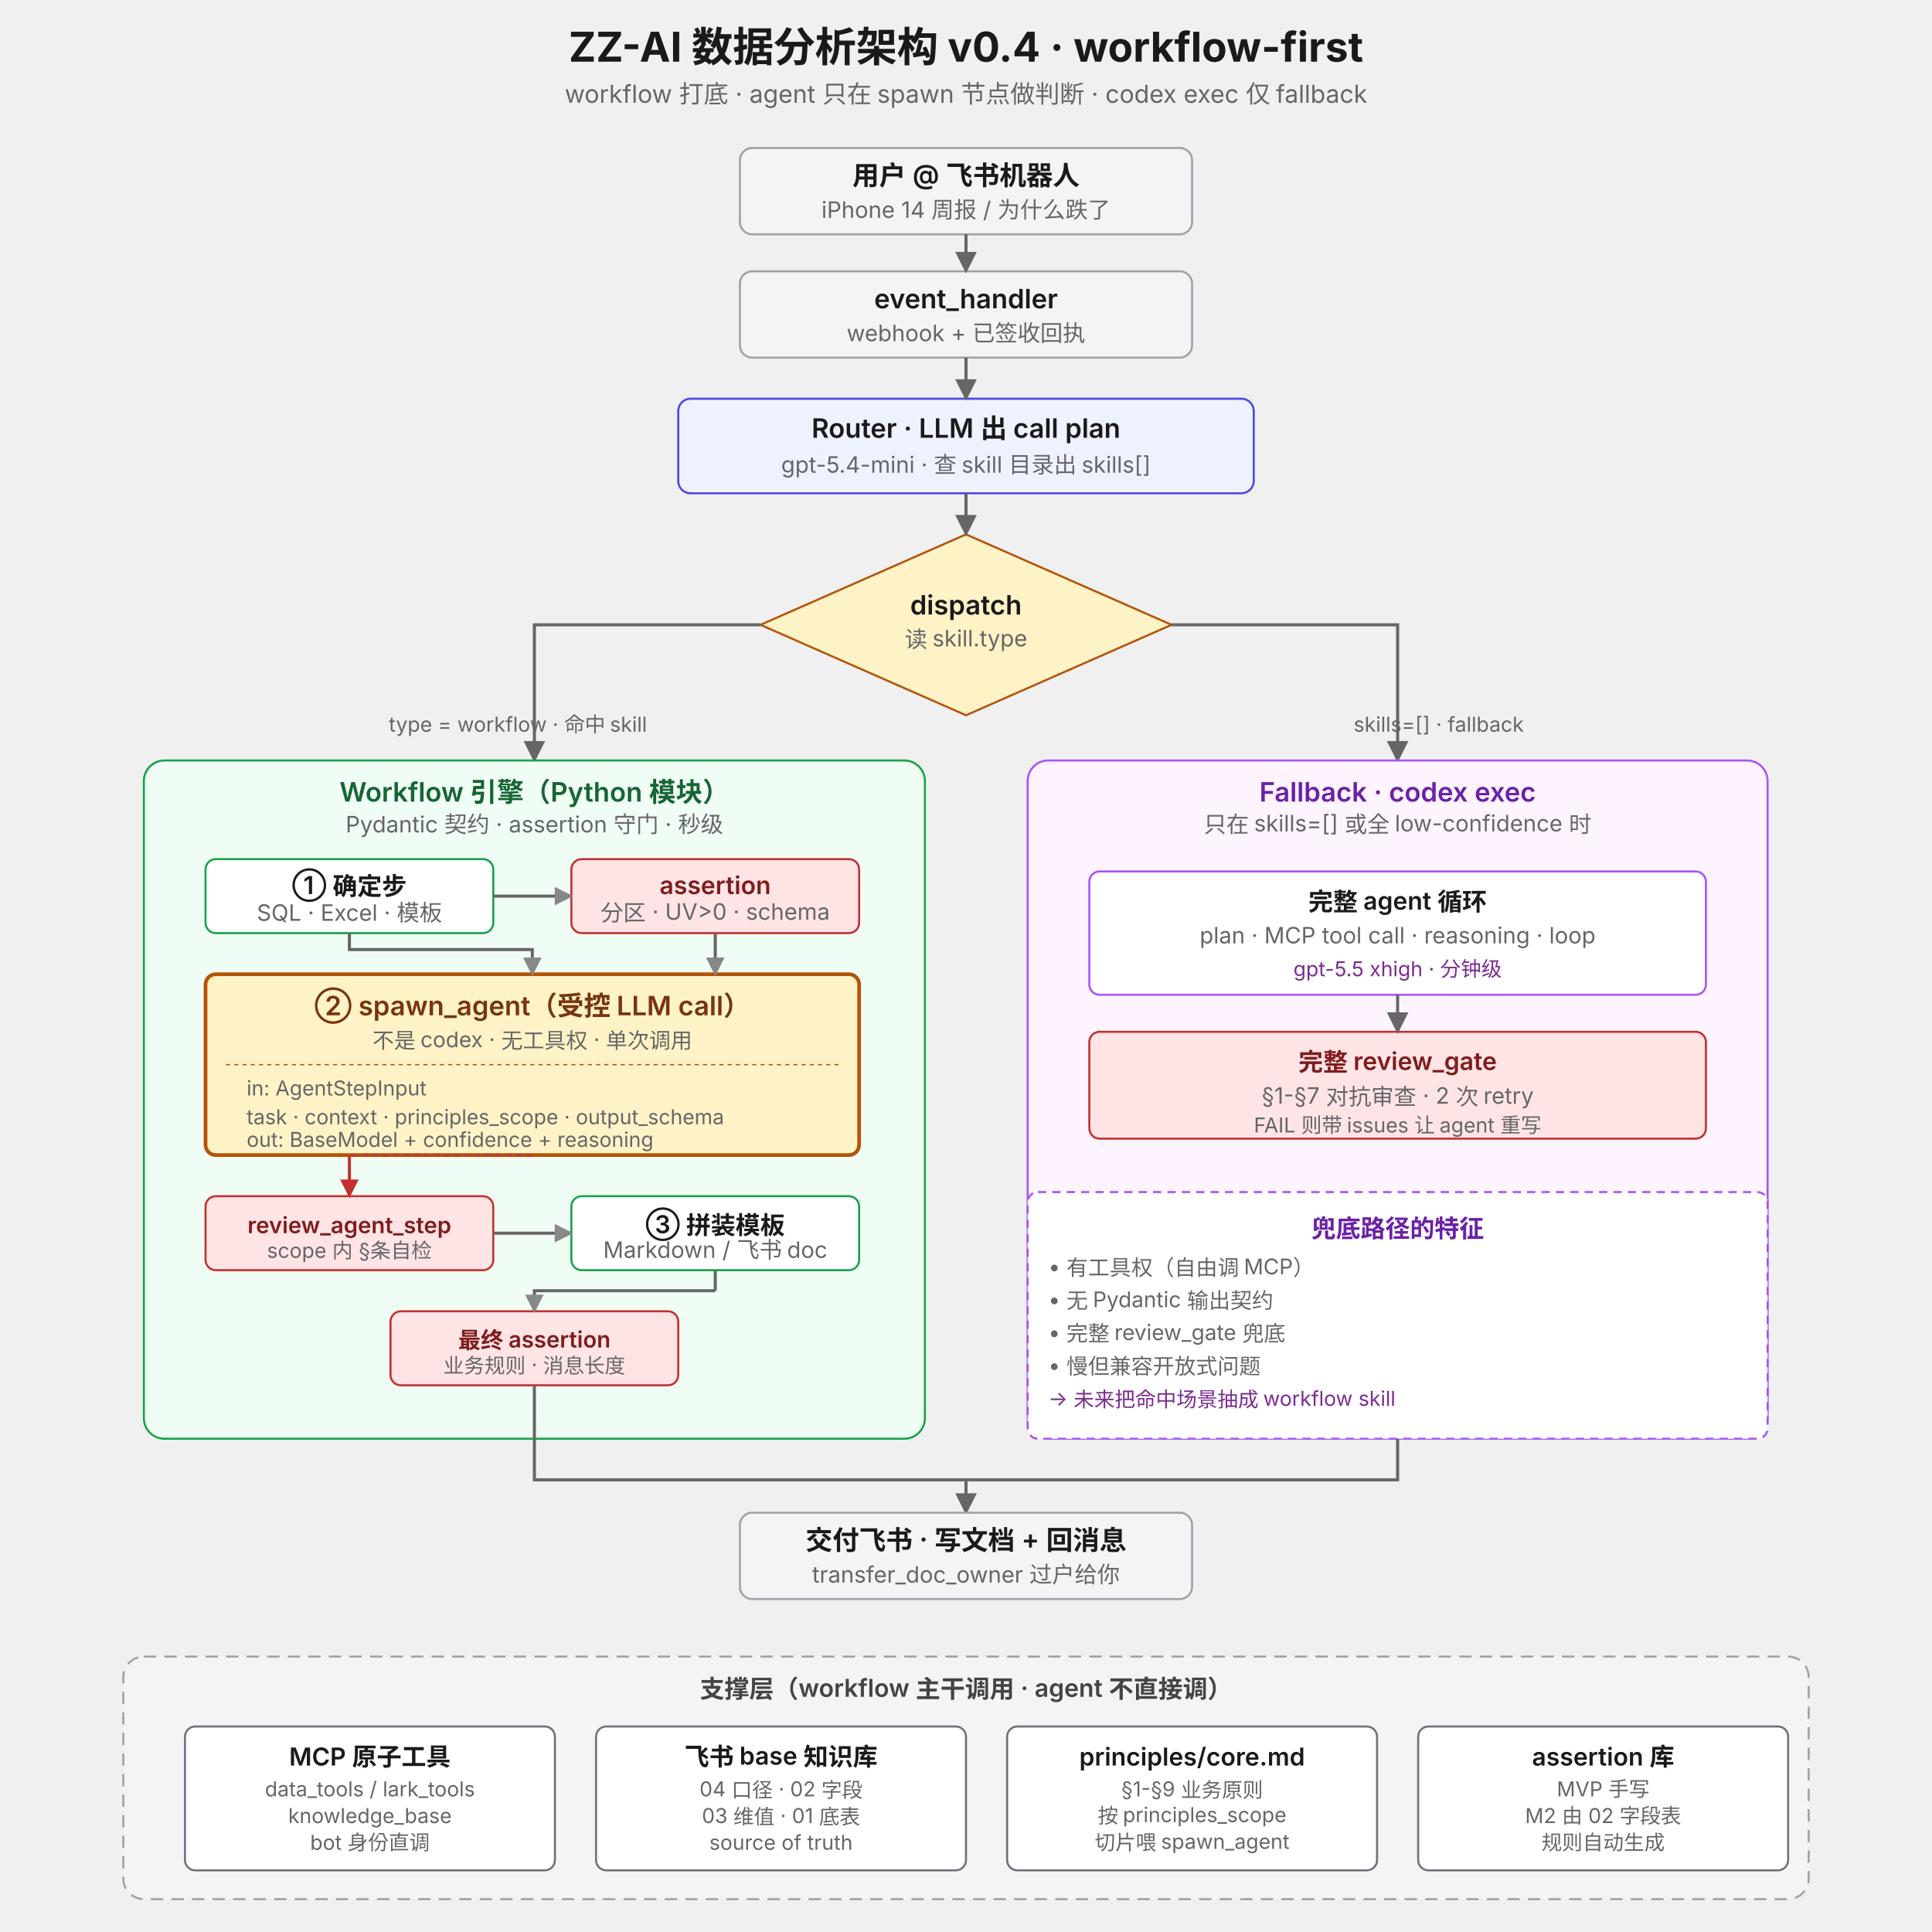
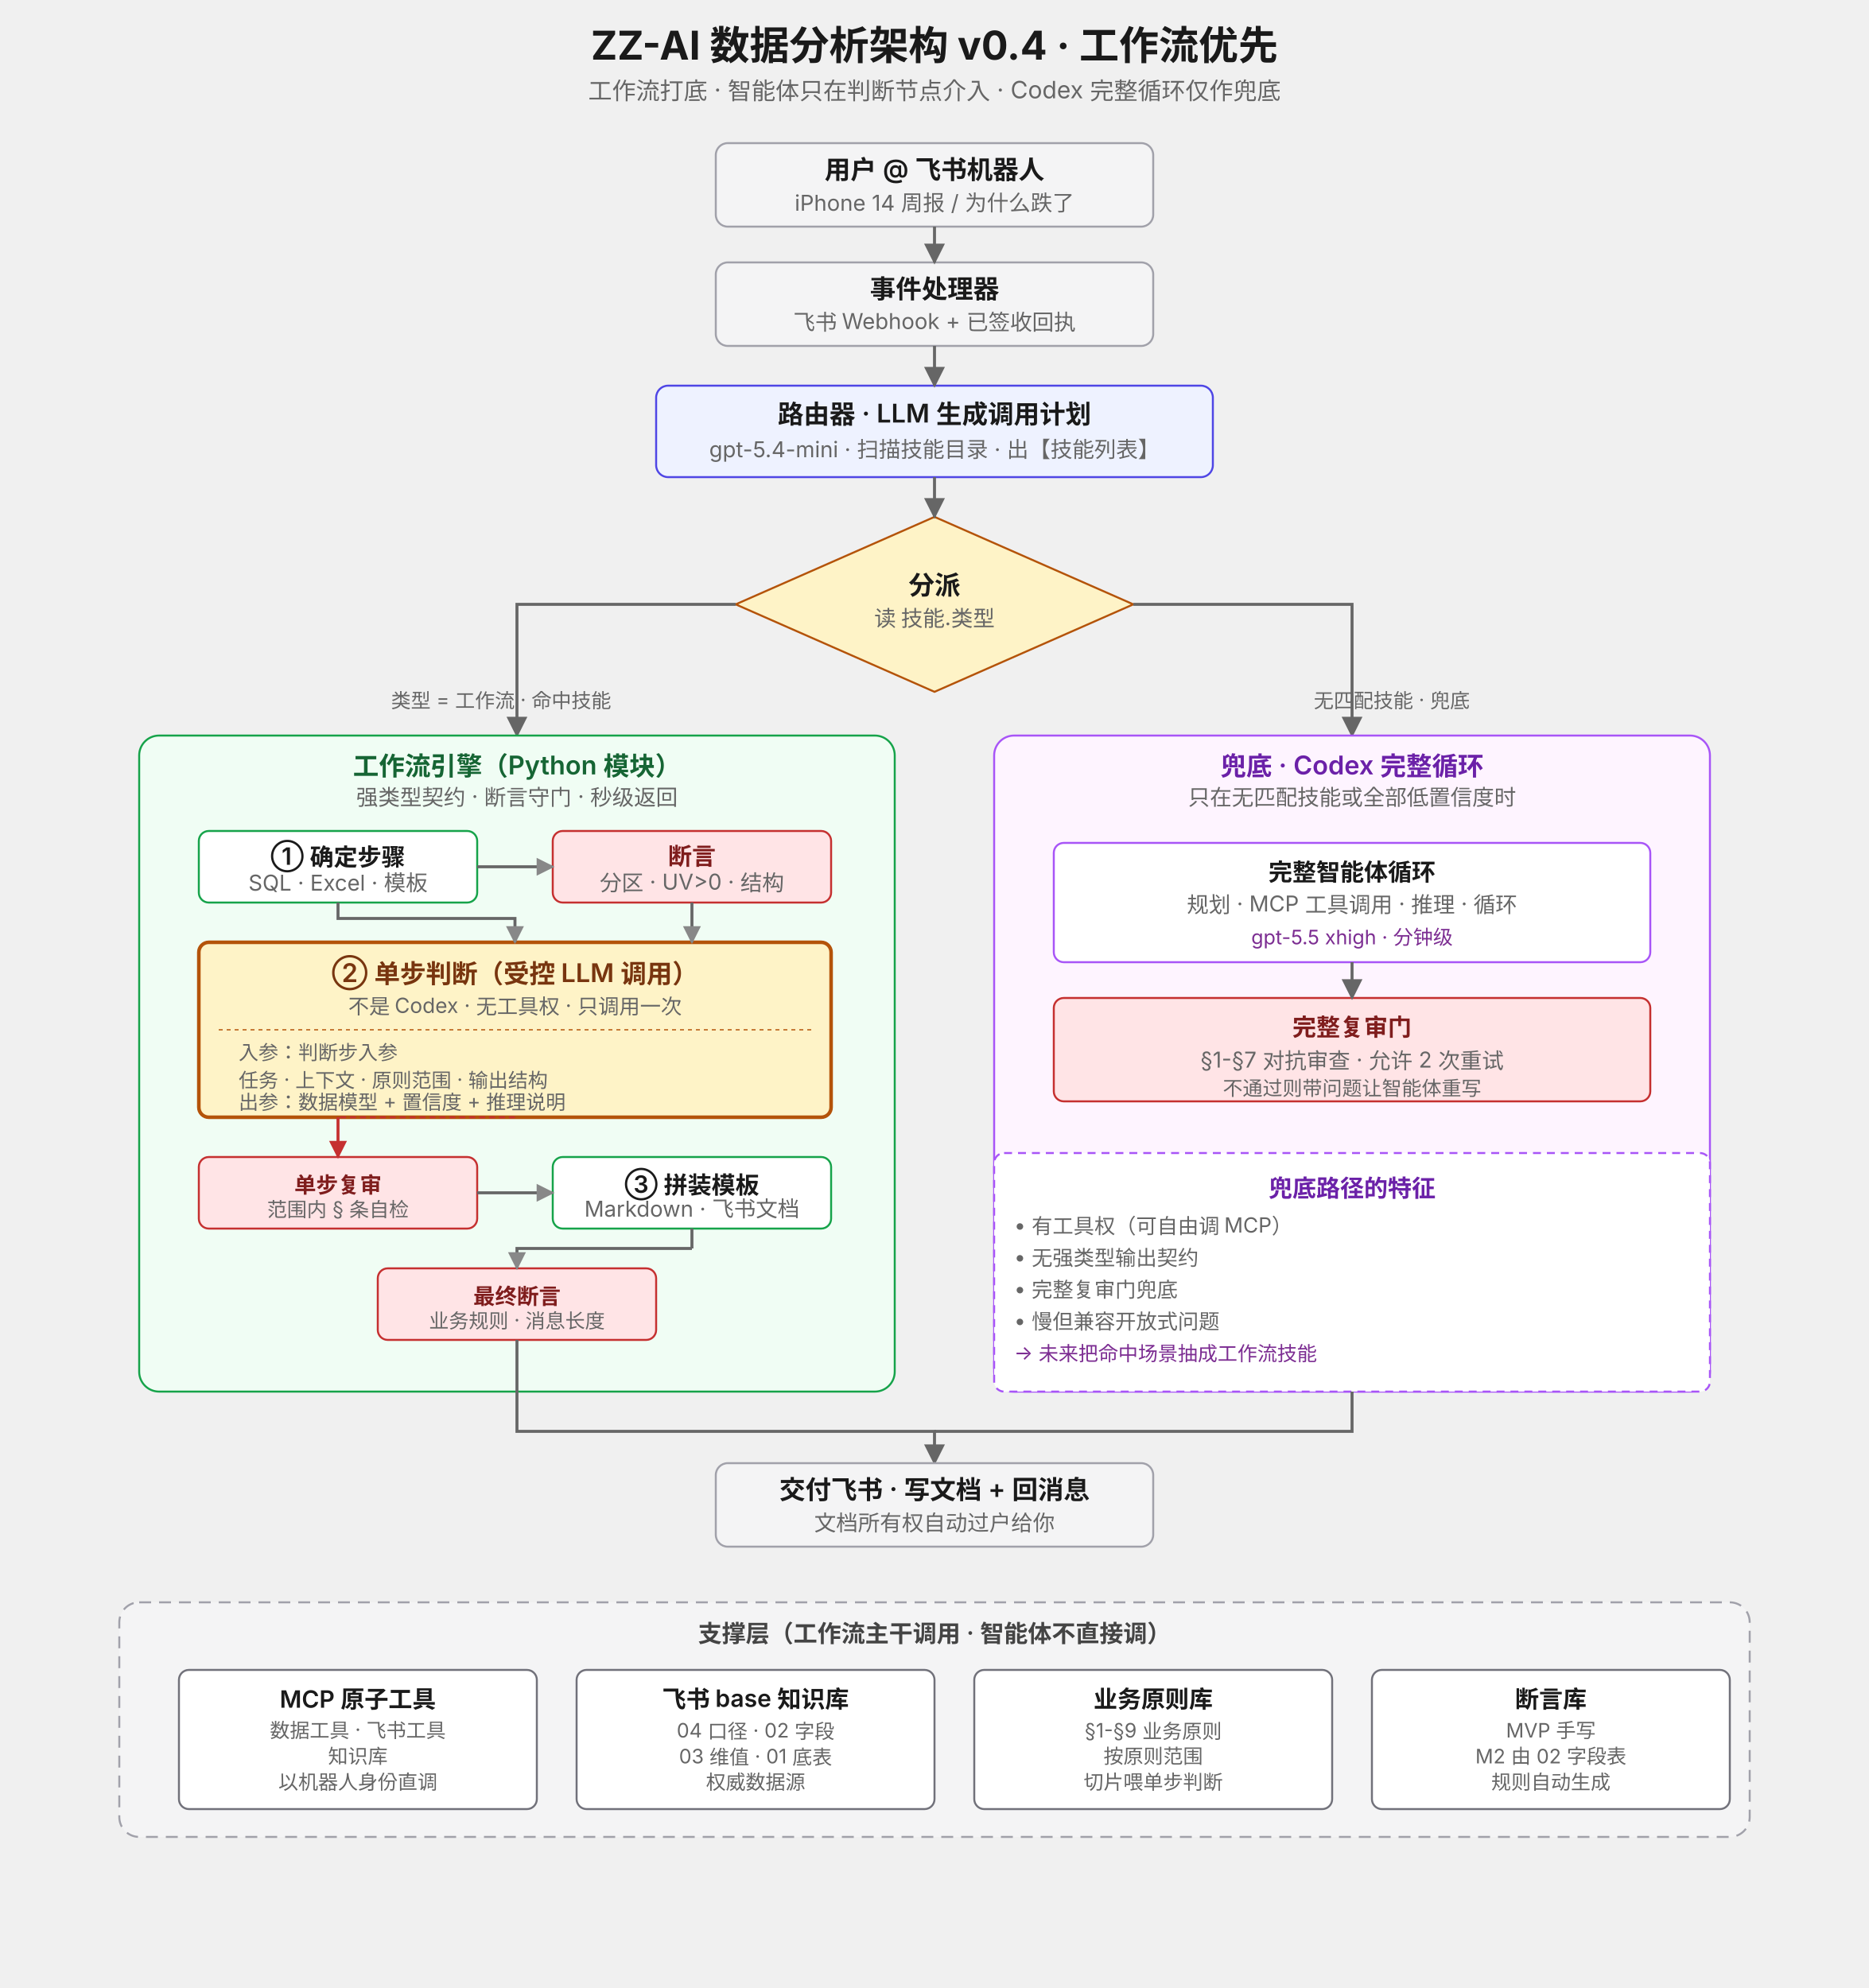
- <svg xmlns="http://www.w3.org/2000/svg" viewBox="0 0 940 940">
+ <svg xmlns="http://www.w3.org/2000/svg" viewBox="0 0 940 1000">
  <defs>
    <marker id="arr" viewBox="0 0 10 10" refX="9" refY="5" markerWidth="7" markerHeight="7" orient="auto-start-reverse">
      <path d="M 0 0 L 10 5 L 0 10 z" fill="#666" />
    </marker>
    <marker id="arr-thin" viewBox="0 0 10 10" refX="9" refY="5" markerWidth="6" markerHeight="6" orient="auto-start-reverse">
      <path d="M 0 0 L 10 5 L 0 10 z" fill="#888" />
    </marker>
    <marker id="arr-red" viewBox="0 0 10 10" refX="9" refY="5" markerWidth="6" markerHeight="6" orient="auto-start-reverse">
      <path d="M 0 0 L 10 5 L 0 10 z" fill="#c53030" />
    </marker>
  </defs>
  <style>text{font-family:-apple-system,BlinkMacSystemFont,"PingFang SC","Microsoft YaHei",sans-serif;fill:#1a1a1a}.title{font-size:20px;font-weight:700}.subtitle{font-size:12px;fill:#666}.box-title{font-size:13px;font-weight:600}.box-sub{font-size:11px;fill:#666}.flow-line{fill:none;stroke:#666;stroke-width:1.5}.thin-line{fill:none;stroke:#888;stroke-width:1;stroke-dasharray:4 3}.assert-line{fill:none;stroke:#c53030;stroke-width:1.5}.label{font-size:10px;fill:#666}.band-title{font-size:12px;font-weight:600;fill:#444}</style>
-   <text x="470" y="30" text-anchor="middle" class="title">ZZ-AI 数据分析架构 v0.4 · workflow-first</text>
-   <text x="470" y="50" text-anchor="middle" class="subtitle">workflow 打底 · agent 只在 spawn 节点做判断 · codex exec 仅 fallback</text>
+   <text x="470" y="30" text-anchor="middle" class="title">ZZ-AI 数据分析架构 v0.4 · 工作流优先</text>
+   <text x="470" y="50" text-anchor="middle" class="subtitle">工作流打底 · 智能体只在判断节点介入 · Codex 完整循环仅作兜底</text>
  <rect x="360" y="72" width="220" height="42" rx="6" fill="#f4f4f5" stroke="#a1a1aa" />
  <text x="470" y="90" text-anchor="middle" class="box-title">用户 @ 飞书机器人</text>
  <text x="470" y="106" text-anchor="middle" class="box-sub">iPhone 14 周报 / 为什么跌了</text>
  <rect x="360" y="132" width="220" height="42" rx="6" fill="#f4f4f5" stroke="#a1a1aa" />
-   <text x="470" y="150" text-anchor="middle" class="box-title">event_handler</text>
-   <text x="470" y="166" text-anchor="middle" class="box-sub">webhook + 已签收回执</text>
+   <text x="470" y="150" text-anchor="middle" class="box-title">事件处理器</text>
+   <text x="470" y="166" text-anchor="middle" class="box-sub">飞书 Webhook + 已签收回执</text>
  <line x1="470" y1="114" x2="470" y2="132" class="flow-line" marker-end="url(#arr)" />
  <rect x="330" y="194" width="280" height="46" rx="6" fill="#eef2ff" stroke="#4f46e5" />
-   <text x="470" y="213" text-anchor="middle" class="box-title">Router · LLM 出 call plan</text>
-   <text x="470" y="230" text-anchor="middle" class="box-sub">gpt-5.4-mini · 查 skill 目录出 skills[]</text>
+   <text x="470" y="213" text-anchor="middle" class="box-title">路由器 · LLM 生成调用计划</text>
+   <text x="470" y="230" text-anchor="middle" class="box-sub">gpt-5.4-mini · 扫描技能目录 · 出【技能列表】</text>
  <line x1="470" y1="174" x2="470" y2="194" class="flow-line" marker-end="url(#arr)" />
  <polygon points="470,260 570,304 470,348 370,304" fill="#fef3c7" stroke="#b45309" />
-   <text x="470" y="299" text-anchor="middle" class="box-title">dispatch</text>
-   <text x="470" y="315" text-anchor="middle" class="box-sub">读 skill.type</text>
+   <text x="470" y="299" text-anchor="middle" class="box-title">分派</text>
+   <text x="470" y="315" text-anchor="middle" class="box-sub">读 技能.类型</text>
  <line x1="470" y1="240" x2="470" y2="260" class="flow-line" marker-end="url(#arr)" />
-   <text x="252" y="356" class="label" text-anchor="middle">type = workflow · 命中 skill</text>
+   <text x="252" y="356" class="label" text-anchor="middle">类型 = 工作流 · 命中技能</text>
  <path d="M 370 304 L 260 304 L 260 370" class="flow-line" marker-end="url(#arr)" />
-   <text x="700" y="356" class="label" text-anchor="middle">skills=[] · fallback</text>
+   <text x="700" y="356" class="label" text-anchor="middle">无匹配技能 · 兜底</text>
  <path d="M 570 304 L 680 304 L 680 370" class="flow-line" marker-end="url(#arr)" />
  <rect x="70" y="370" width="380" height="330" rx="10" fill="#f0fdf4" stroke="#16a34a" />
-   <text x="260" y="390" text-anchor="middle" class="box-title" style="fill:#166534">Workflow 引擎（Python 模块）</text>
-   <text x="260" y="405" text-anchor="middle" class="box-sub">Pydantic 契约 · assertion 守门 · 秒级</text>
+   <text x="260" y="390" text-anchor="middle" class="box-title" style="fill:#166534">工作流引擎（Python 模块）</text>
+   <text x="260" y="405" text-anchor="middle" class="box-sub">强类型契约 · 断言守门 · 秒级返回</text>
  <rect x="100" y="418" width="140" height="36" rx="5" fill="#ffffff" stroke="#16a34a" />
-   <text x="170" y="435" text-anchor="middle" class="box-title" style="font-size:12px">① 确定步</text>
+   <text x="170" y="435" text-anchor="middle" class="box-title" style="font-size:12px">① 确定步骤</text>
  <text x="170" y="448" text-anchor="middle" class="box-sub">SQL · Excel · 模板</text>
  <rect x="278" y="418" width="140" height="36" rx="5" fill="#ffe4e6" stroke="#c53030" />
-   <text x="348" y="435" text-anchor="middle" class="box-title" style="font-size:12px;fill:#7f1d1d">assertion</text>
-   <text x="348" y="448" text-anchor="middle" class="box-sub">分区 · UV&gt;0 · schema</text>
+   <text x="348" y="435" text-anchor="middle" class="box-title" style="font-size:12px;fill:#7f1d1d">断言</text>
+   <text x="348" y="448" text-anchor="middle" class="box-sub">分区 · UV&gt;0 · 结构</text>
  <line x1="240" y1="436" x2="278" y2="436" class="flow-line" marker-end="url(#arr-thin)" />
  <rect x="100" y="474" width="318" height="88" rx="5" fill="#fef3c7" stroke="#b45309" stroke-width="1.8" />
-   <text x="259" y="494" text-anchor="middle" class="box-title" style="fill:#78350f">② spawn_agent（受控 LLM call）</text>
-   <text x="259" y="510" text-anchor="middle" class="box-sub" style="font-size:10.5px">不是 codex · 无工具权 · 单次调用</text>
+   <text x="259" y="494" text-anchor="middle" class="box-title" style="fill:#78350f">② 单步判断（受控 LLM 调用）</text>
+   <text x="259" y="510" text-anchor="middle" class="box-sub" style="font-size:10.5px">不是 Codex · 无工具权 · 只调用一次</text>
  <line x1="110" y1="518" x2="408" y2="518" stroke="#b45309" stroke-width="0.6" stroke-dasharray="2 2" />
-   <text x="120" y="533" class="box-sub" style="font-size:10px">in:  AgentStepInput</text>
-   <text x="120" y="547" class="box-sub" style="font-size:10px">     task · context · principles_scope · output_schema</text>
-   <text x="120" y="558" class="box-sub" style="font-size:10px">out: BaseModel + confidence + reasoning</text>
+   <text x="120" y="533" class="box-sub" style="font-size:10px">入参：判断步入参</text>
+   <text x="120" y="547" class="box-sub" style="font-size:10px">   任务 · 上下文 · 原则范围 · 输出结构</text>
+   <text x="120" y="558" class="box-sub" style="font-size:10px">出参：数据模型 + 置信度 + 推理说明</text>
  <path d="M 348 454 L 348 474" class="flow-line" marker-end="url(#arr-thin)" />
  <path d="M 170 454 L 170 462 L 259 462 L 259 474" class="flow-line" marker-end="url(#arr-thin)" />
  <rect x="100" y="582" width="140" height="36" rx="5" fill="#ffe4e6" stroke="#c53030" />
-   <text x="170" y="600" text-anchor="middle" class="box-title" style="font-size:11px;fill:#7f1d1d">review_agent_step</text>
-   <text x="170" y="612" text-anchor="middle" class="box-sub" style="font-size:10px">scope 内 §条自检</text>
+   <text x="170" y="600" text-anchor="middle" class="box-title" style="font-size:11px;fill:#7f1d1d">单步复审</text>
+   <text x="170" y="612" text-anchor="middle" class="box-sub" style="font-size:10px">范围内 § 条自检</text>
  <line x1="259" y1="562" x2="170" y2="562" stroke="#c53030" stroke-width="1" stroke-dasharray="3 2" />
  <path d="M 170 562 L 170 582" class="assert-line" marker-end="url(#arr-red)" />
  <rect x="278" y="582" width="140" height="36" rx="5" fill="#ffffff" stroke="#16a34a" />
  <text x="348" y="600" text-anchor="middle" class="box-title" style="font-size:12px">③ 拼装模板</text>
-   <text x="348" y="612" text-anchor="middle" class="box-sub">Markdown / 飞书 doc</text>
+   <text x="348" y="612" text-anchor="middle" class="box-sub">Markdown · 飞书文档</text>
  <line x1="240" y1="600" x2="278" y2="600" class="flow-line" marker-end="url(#arr-thin)" />
  <rect x="190" y="638" width="140" height="36" rx="5" fill="#ffe4e6" stroke="#c53030" />
-   <text x="260" y="656" text-anchor="middle" class="box-title" style="font-size:11px;fill:#7f1d1d">最终 assertion</text>
+   <text x="260" y="656" text-anchor="middle" class="box-title" style="font-size:11px;fill:#7f1d1d">最终断言</text>
  <text x="260" y="668" text-anchor="middle" class="box-sub" style="font-size:10px">业务规则 · 消息长度</text>
  <line x1="348" y1="618" x2="348" y2="628" class="flow-line" />
  <path d="M 348 628 L 260 628 L 260 638" class="flow-line" marker-end="url(#arr-thin)" />
  <rect x="500" y="370" width="360" height="330" rx="10" fill="#fef4ff" stroke="#a855f7" />
-   <text x="680" y="390" text-anchor="middle" class="box-title" style="fill:#6b21a8">Fallback · codex exec</text>
-   <text x="680" y="405" text-anchor="middle" class="box-sub">只在 skills=[] 或全 low-confidence 时</text>
+   <text x="680" y="390" text-anchor="middle" class="box-title" style="fill:#6b21a8">兜底 · Codex 完整循环</text>
+   <text x="680" y="405" text-anchor="middle" class="box-sub">只在无匹配技能或全部低置信度时</text>
  <rect x="530" y="424" width="300" height="60" rx="5" fill="#ffffff" stroke="#a855f7" />
-   <text x="680" y="443" text-anchor="middle" class="box-title" style="font-size:12px">完整 agent 循环</text>
-   <text x="680" y="459" text-anchor="middle" class="box-sub">plan · MCP tool call · reasoning · loop</text>
+   <text x="680" y="443" text-anchor="middle" class="box-title" style="font-size:12px">完整智能体循环</text>
+   <text x="680" y="459" text-anchor="middle" class="box-sub">规划 · MCP 工具调用 · 推理 · 循环</text>
  <text x="680" y="475" text-anchor="middle" class="box-sub" style="font-size:10px;fill:#7c2d92">gpt-5.5 xhigh · 分钟级</text>
  <rect x="530" y="502" width="300" height="52" rx="5" fill="#ffe4e6" stroke="#c53030" />
-   <text x="680" y="521" text-anchor="middle" class="box-title" style="font-size:12px;fill:#7f1d1d">完整 review_gate</text>
-   <text x="680" y="537" text-anchor="middle" class="box-sub">§1-§7 对抗审查 · 2 次 retry</text>
-   <text x="680" y="551" text-anchor="middle" class="box-sub" style="font-size:10px">FAIL 则带 issues 让 agent 重写</text>
+   <text x="680" y="521" text-anchor="middle" class="box-title" style="font-size:12px;fill:#7f1d1d">完整复审门</text>
+   <text x="680" y="537" text-anchor="middle" class="box-sub">§1-§7 对抗审查 · 允许 2 次重试</text>
+   <text x="680" y="551" text-anchor="middle" class="box-sub" style="font-size:10px">不通过则带问题让智能体重写</text>
  <line x1="680" y1="484" x2="680" y2="502" class="flow-line" marker-end="url(#arr)" />
  <rect x="500" y="580" width="360" height="120" rx="5" fill="#fff" stroke="#a855f7" stroke-dasharray="4 3" />
  <text x="680" y="602" text-anchor="middle" class="box-title" style="font-size:12px;fill:#6b21a8">兜底路径的特征</text>
-   <text x="510" y="620" class="box-sub" style="font-size:10.5px">• 有工具权（自由调 MCP）</text>
-   <text x="510" y="636" class="box-sub" style="font-size:10.5px">• 无 Pydantic 输出契约</text>
-   <text x="510" y="652" class="box-sub" style="font-size:10.5px">• 完整 review_gate 兜底</text>
+   <text x="510" y="620" class="box-sub" style="font-size:10.5px">• 有工具权（可自由调 MCP）</text>
+   <text x="510" y="636" class="box-sub" style="font-size:10.5px">• 无强类型输出契约</text>
+   <text x="510" y="652" class="box-sub" style="font-size:10.5px">• 完整复审门兜底</text>
  <text x="510" y="668" class="box-sub" style="font-size:10.5px">• 慢但兼容开放式问题</text>
-   <text x="510" y="684" class="box-sub" style="font-size:10px;fill:#7c2d92">→ 未来把命中场景抽成 workflow skill</text>
+   <text x="510" y="684" class="box-sub" style="font-size:10px;fill:#7c2d92">→ 未来把命中场景抽成工作流技能</text>
  <path d="M 260 674 L 260 720 L 470 720 L 470 736" class="flow-line" marker-end="url(#arr)" />
  <path d="M 680 700 L 680 720 L 470 720" class="flow-line" />
  <rect x="360" y="736" width="220" height="42" rx="6" fill="#f4f4f5" stroke="#a1a1aa" />
  <text x="470" y="754" text-anchor="middle" class="box-title">交付飞书 · 写文档 + 回消息</text>
-   <text x="470" y="770" text-anchor="middle" class="box-sub">transfer_doc_owner 过户给你</text>
+   <text x="470" y="770" text-anchor="middle" class="box-sub">文档所有权自动过户给你</text>
  <rect x="60" y="806" width="820" height="118" rx="10" fill="#f4f4f5" stroke="#a1a1aa" stroke-dasharray="6 4" />
-   <text x="470" y="826" text-anchor="middle" class="band-title">支撑层（workflow 主干调用 · agent 不直接调）</text>
+   <text x="470" y="826" text-anchor="middle" class="band-title">支撑层（工作流主干调用 · 智能体不直接调）</text>
  <rect x="90" y="840" width="180" height="70" rx="5" fill="#ffffff" stroke="#71717a" />
  <text x="180" y="859" text-anchor="middle" class="box-title" style="font-size:12px">MCP 原子工具</text>
-   <text x="180" y="874" text-anchor="middle" class="box-sub" style="font-size:10px">data_tools / lark_tools</text>
-   <text x="180" y="887" text-anchor="middle" class="box-sub" style="font-size:10px">knowledge_base</text>
-   <text x="180" y="900" text-anchor="middle" class="box-sub" style="font-size:10px">bot 身份直调</text>
+   <text x="180" y="874" text-anchor="middle" class="box-sub" style="font-size:10px">数据工具 · 飞书工具</text>
+   <text x="180" y="887" text-anchor="middle" class="box-sub" style="font-size:10px">知识库</text>
+   <text x="180" y="900" text-anchor="middle" class="box-sub" style="font-size:10px">以机器人身份直调</text>
  <rect x="290" y="840" width="180" height="70" rx="5" fill="#ffffff" stroke="#71717a" />
  <text x="380" y="859" text-anchor="middle" class="box-title" style="font-size:12px">飞书 base 知识库</text>
  <text x="380" y="874" text-anchor="middle" class="box-sub" style="font-size:10px">04 口径 · 02 字段</text>
  <text x="380" y="887" text-anchor="middle" class="box-sub" style="font-size:10px">03 维值 · 01 底表</text>
-   <text x="380" y="900" text-anchor="middle" class="box-sub" style="font-size:10px">source of truth</text>
+   <text x="380" y="900" text-anchor="middle" class="box-sub" style="font-size:10px">权威数据源</text>
  <rect x="490" y="840" width="180" height="70" rx="5" fill="#ffffff" stroke="#71717a" />
-   <text x="580" y="859" text-anchor="middle" class="box-title" style="font-size:12px">principles/core.md</text>
+   <text x="580" y="859" text-anchor="middle" class="box-title" style="font-size:12px">业务原则库</text>
  <text x="580" y="874" text-anchor="middle" class="box-sub" style="font-size:10px">§1-§9 业务原则</text>
-   <text x="580" y="887" text-anchor="middle" class="box-sub" style="font-size:10px">按 principles_scope</text>
-   <text x="580" y="900" text-anchor="middle" class="box-sub" style="font-size:10px">切片喂 spawn_agent</text>
+   <text x="580" y="887" text-anchor="middle" class="box-sub" style="font-size:10px">按原则范围</text>
+   <text x="580" y="900" text-anchor="middle" class="box-sub" style="font-size:10px">切片喂单步判断</text>
  <rect x="690" y="840" width="180" height="70" rx="5" fill="#ffffff" stroke="#71717a" />
-   <text x="780" y="859" text-anchor="middle" class="box-title" style="font-size:12px">assertion 库</text>
+   <text x="780" y="859" text-anchor="middle" class="box-title" style="font-size:12px">断言库</text>
  <text x="780" y="874" text-anchor="middle" class="box-sub" style="font-size:10px">MVP 手写</text>
  <text x="780" y="887" text-anchor="middle" class="box-sub" style="font-size:10px">M2 由 02 字段表</text>
  <text x="780" y="900" text-anchor="middle" class="box-sub" style="font-size:10px">规则自动生成</text>
</svg>
